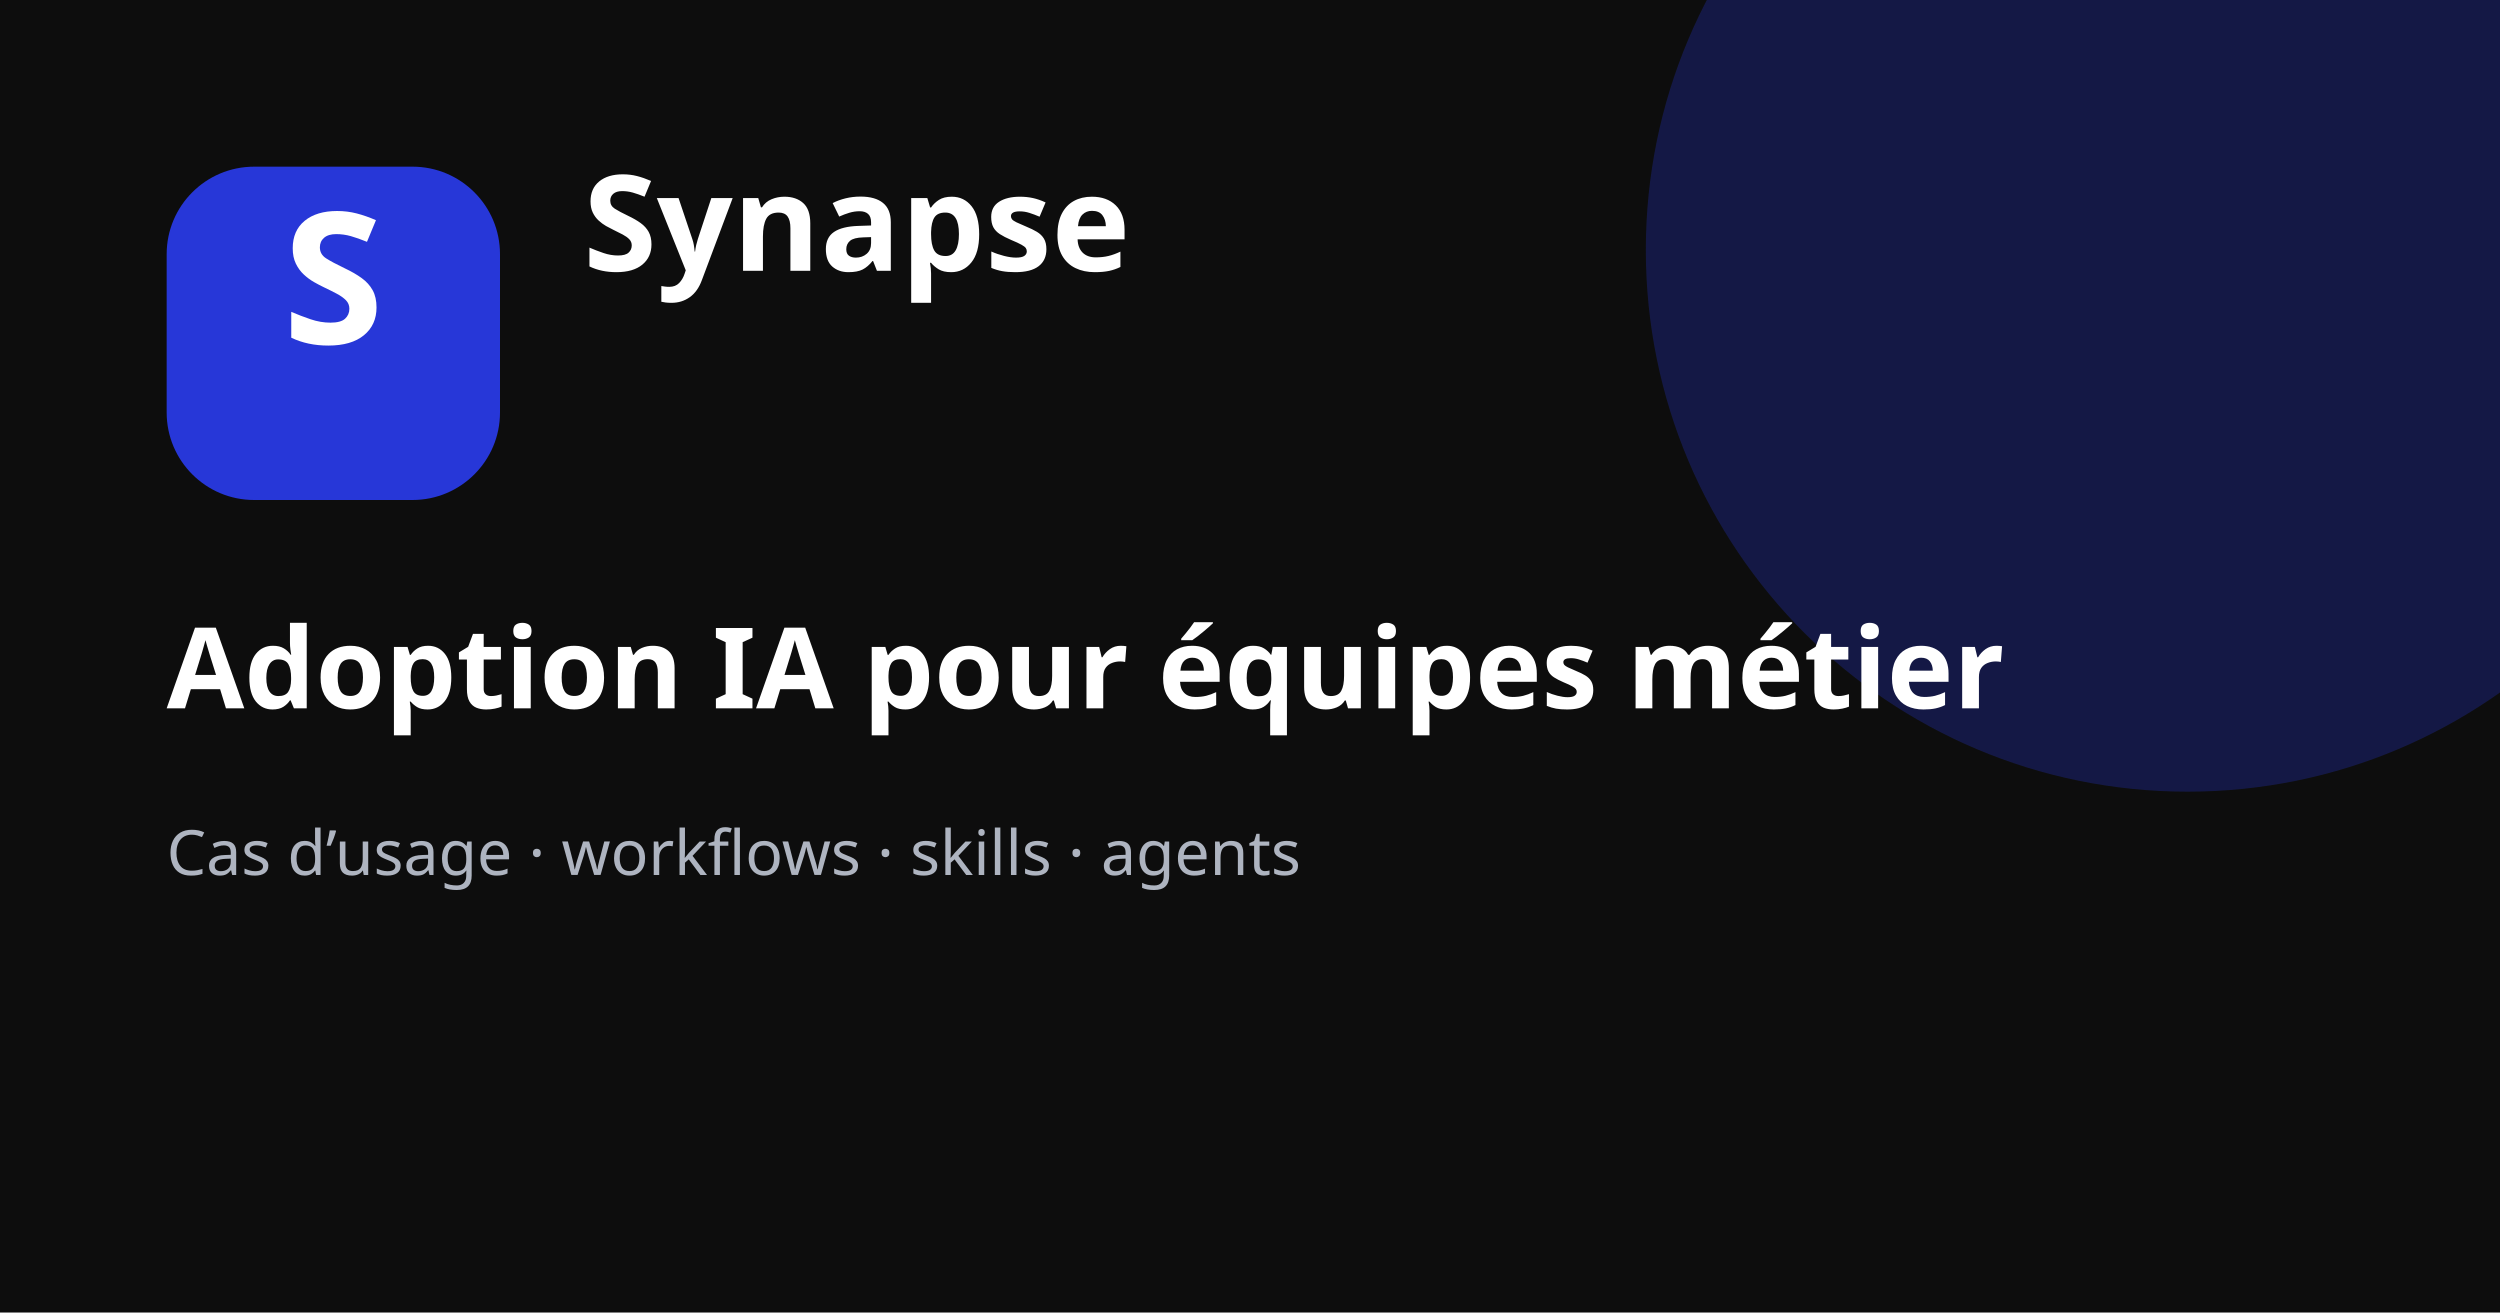
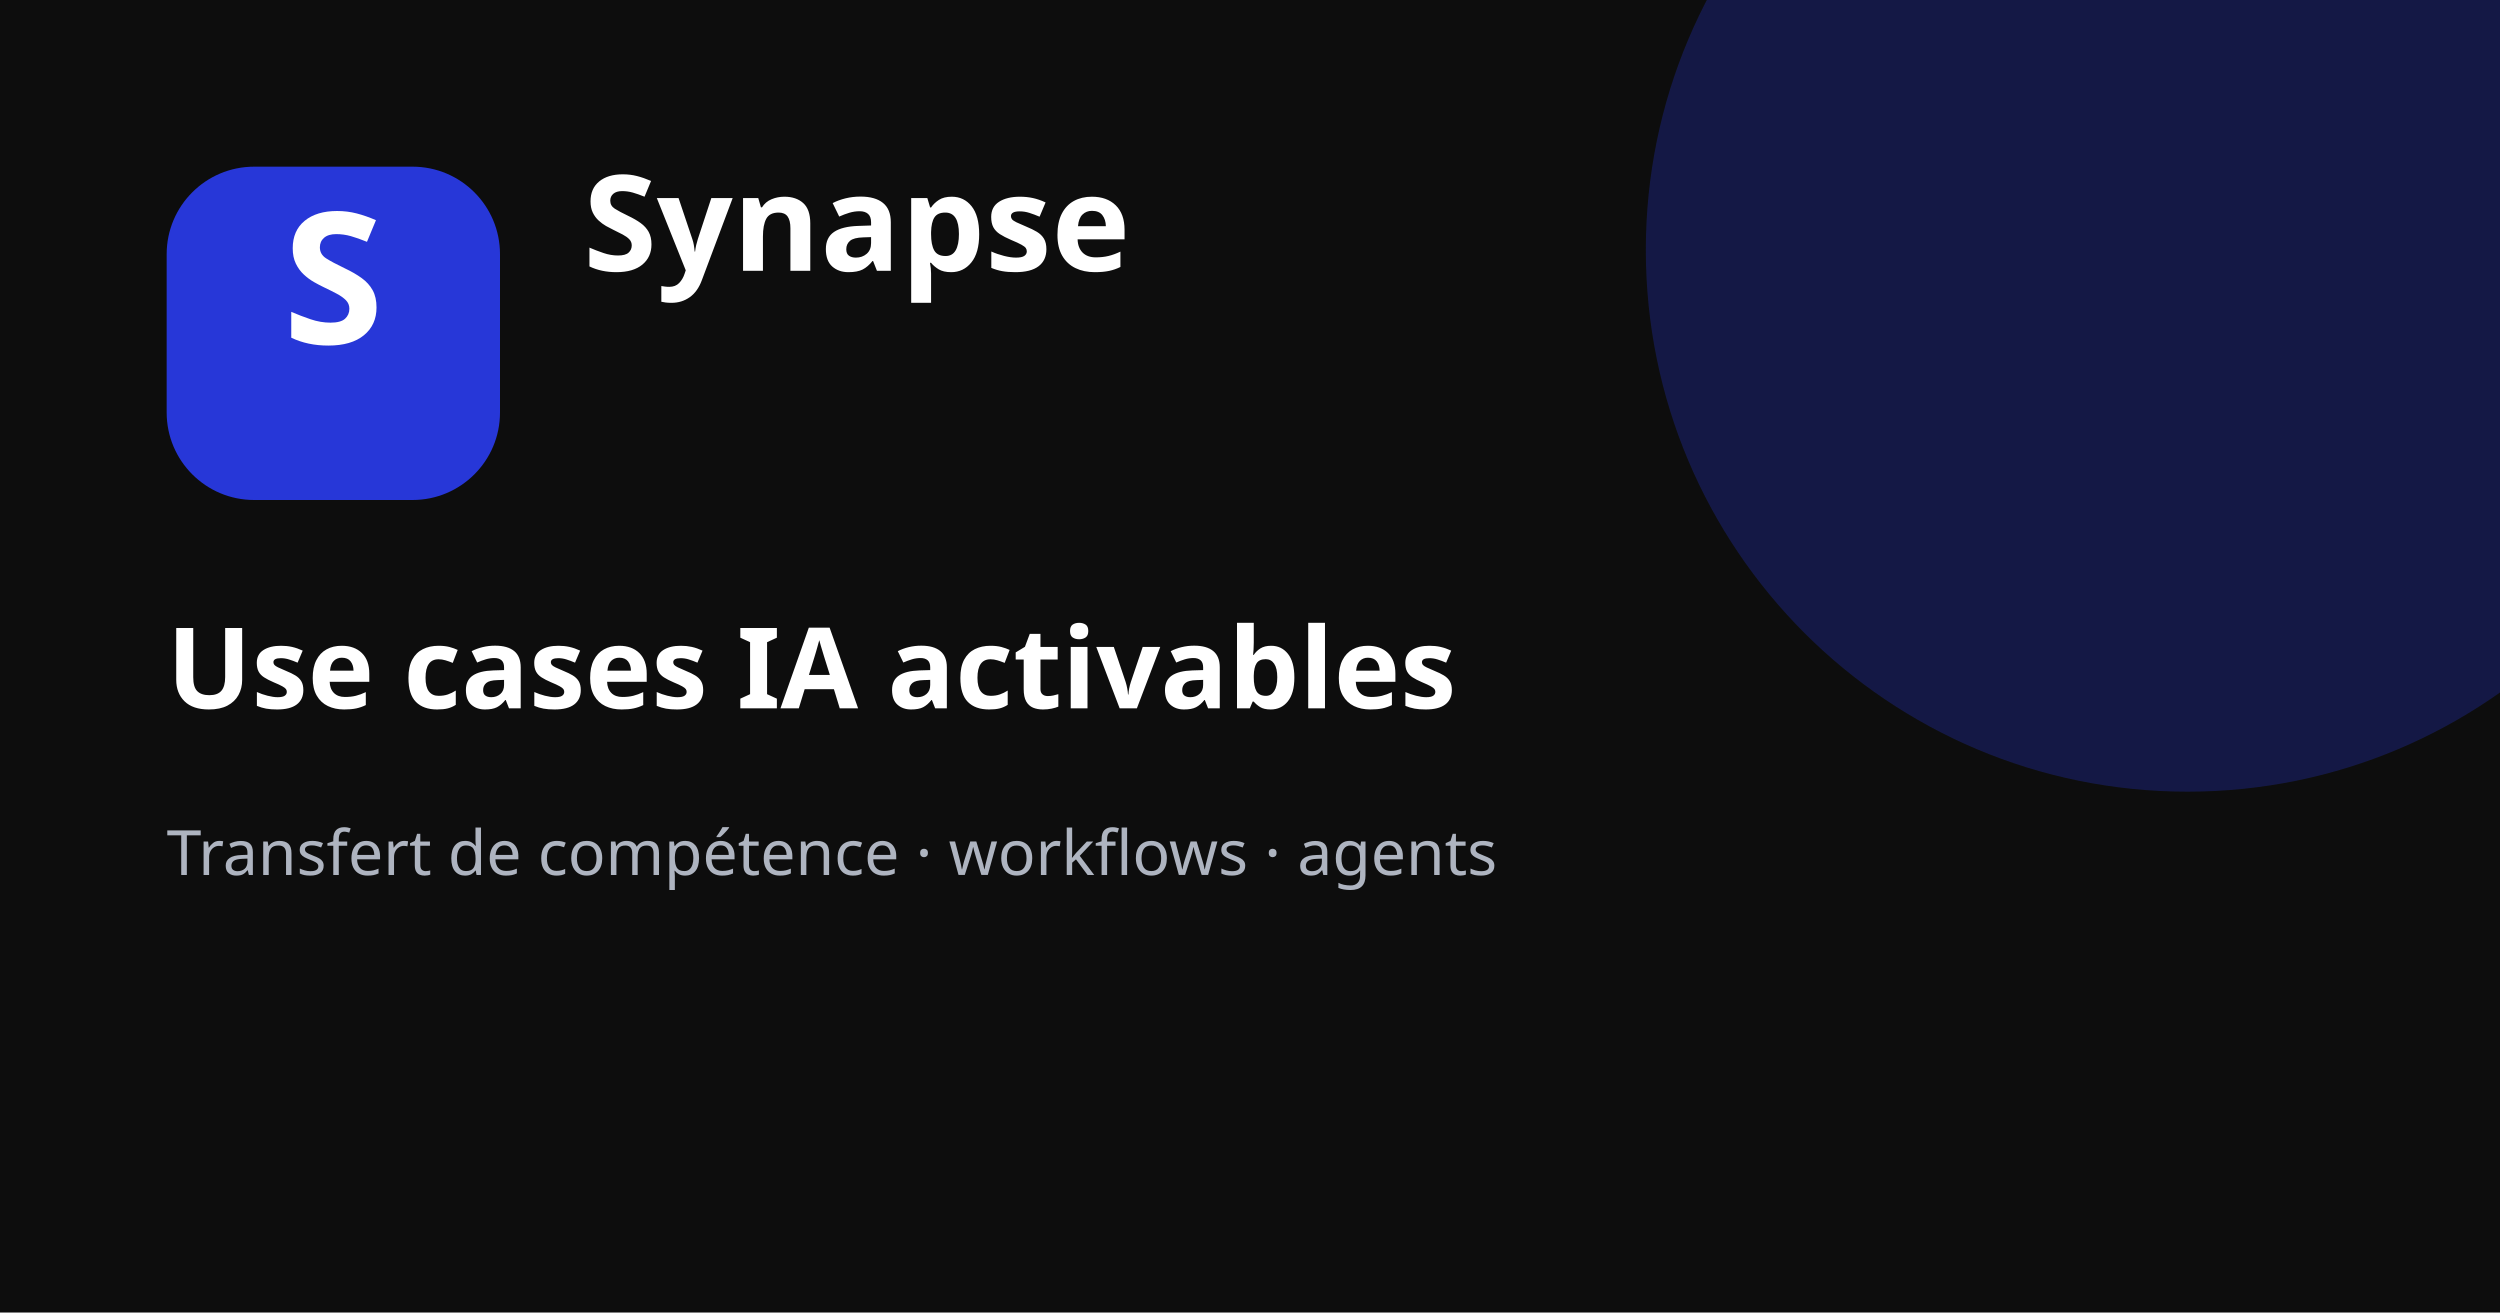
<svg xmlns="http://www.w3.org/2000/svg" width="1200" height="630" viewBox="0 0 1200 630">
  <rect width="1200" height="630" fill="#0d0d0d" />
  <circle cx="1050" cy="120" r="260" fill="#2737d8" opacity="0.28" />
  <rect x="80" y="80" width="160" height="160" rx="42" fill="#2737d8" />
  <text x="160" y="165" font-family="system-ui" font-weight="800" font-size="88" fill="white" text-anchor="middle">S</text>
  <text x="280" y="130" font-family="system-ui" font-weight="800" font-size="64" fill="white">Synapse</text>
-   <text x="80" y="340" font-family="system-ui" font-weight="700" font-size="54" fill="white">Adoption IA pour équipes métier</text>
-   <text x="80" y="420" font-family="system-ui" font-weight="400" font-size="30" fill="#aeb4c0">Cas d’usage · workflows · skills · agents</text>
+   <text x="80" y="340" font-family="system-ui" font-weight="700" font-size="54" fill="white">Use cases IA activables</text>
+   <text x="80" y="420" font-family="system-ui" font-weight="400" font-size="30" fill="#aeb4c0">Transfert de compétence · workflows · agents</text>
</svg>
